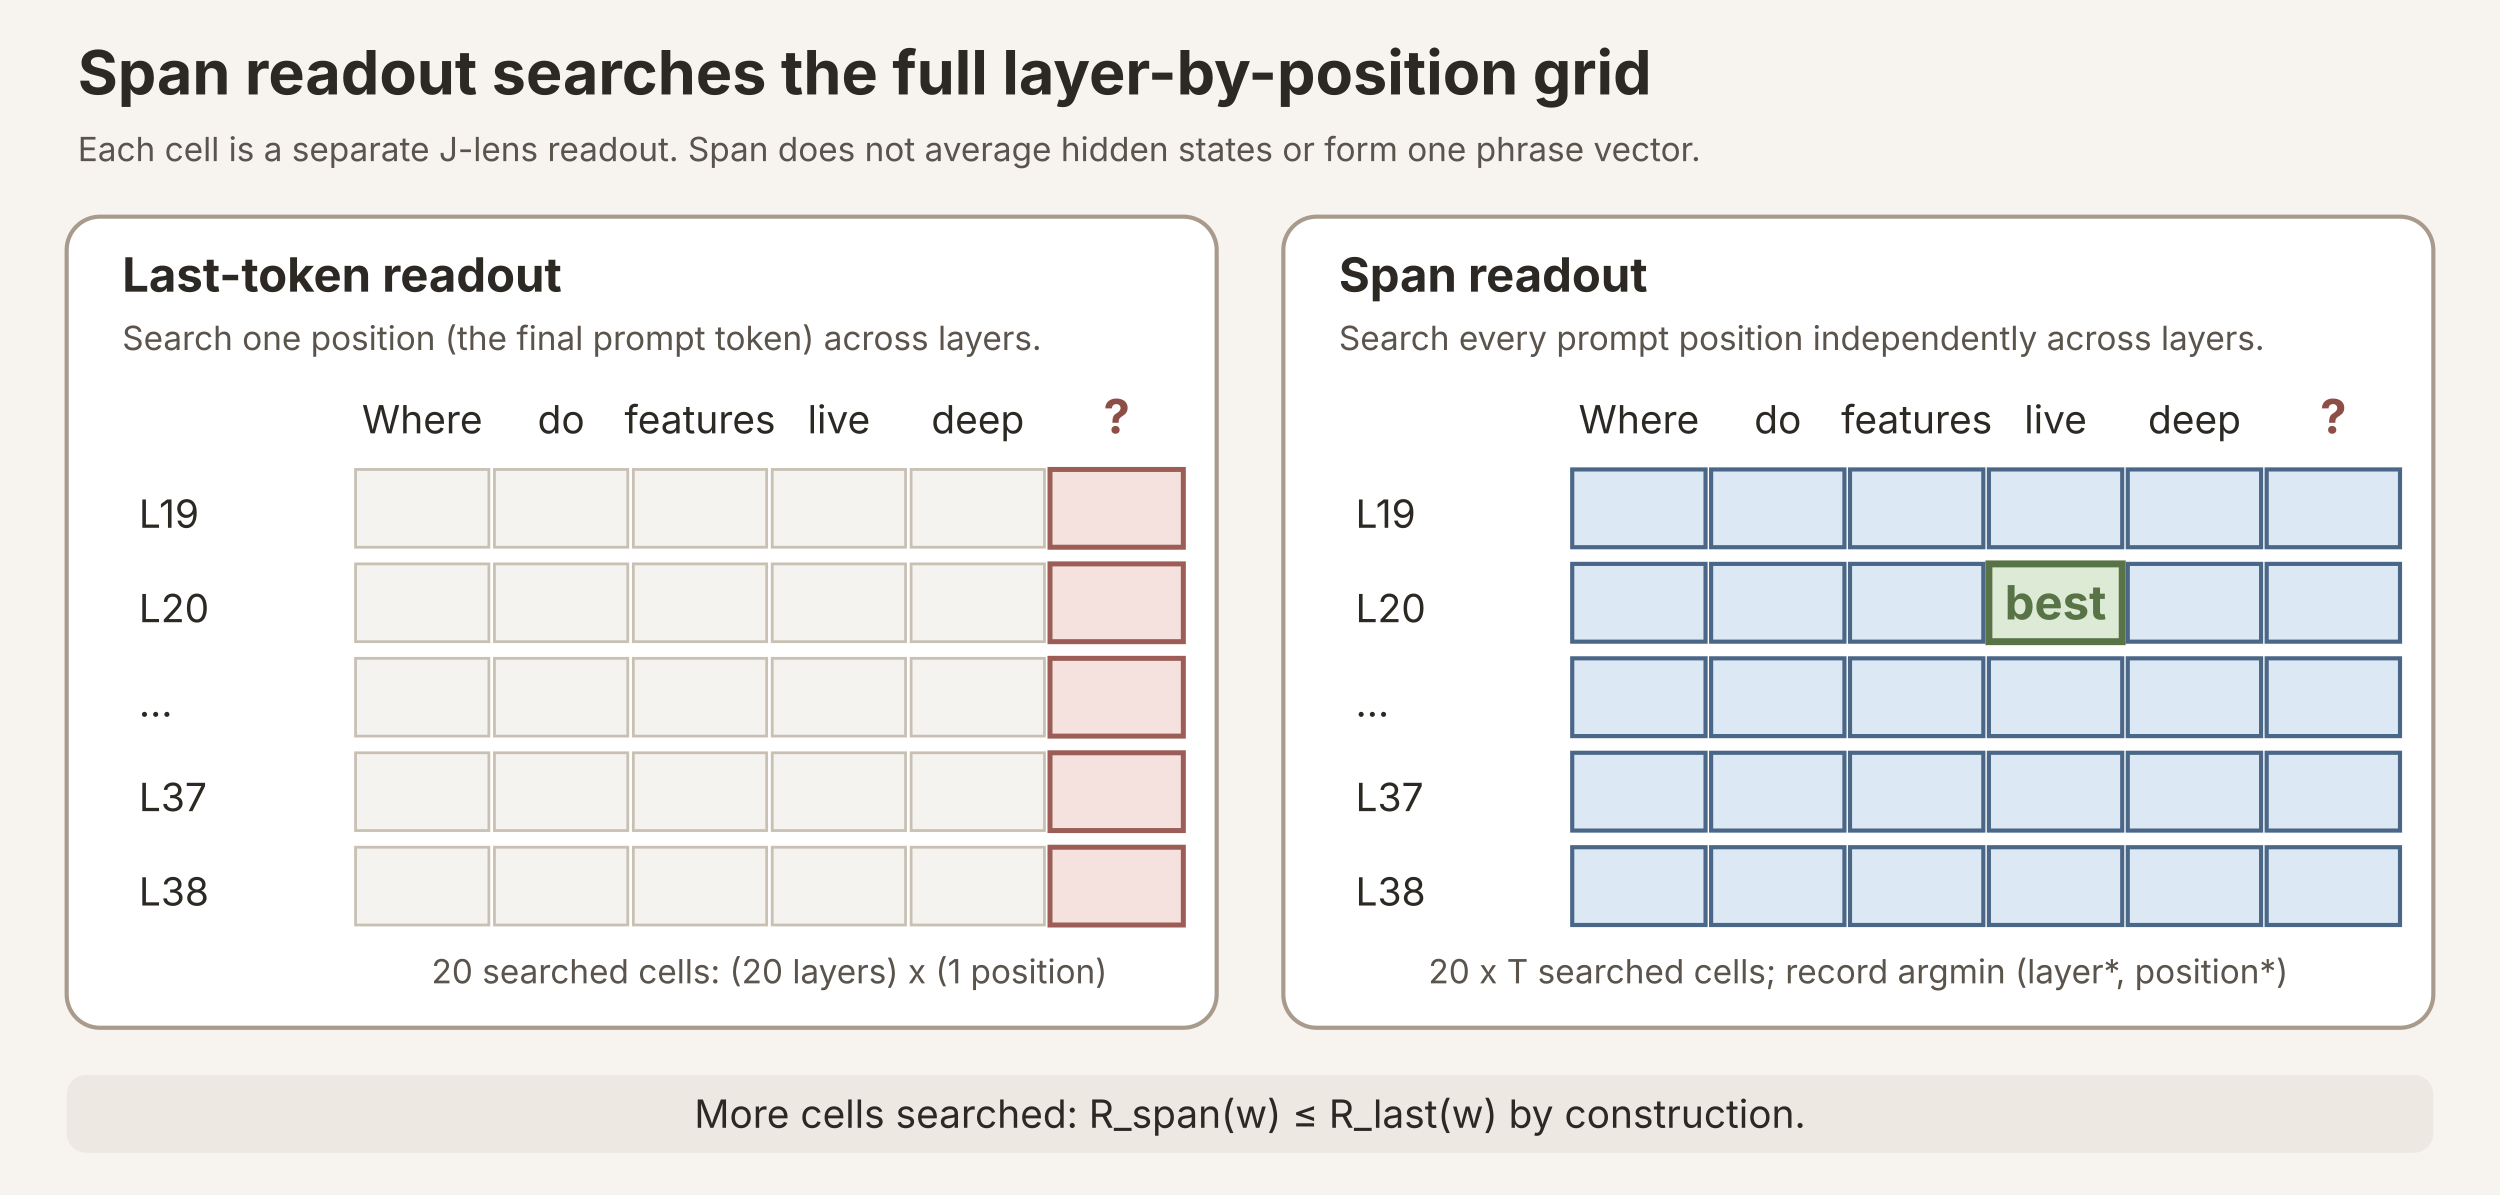
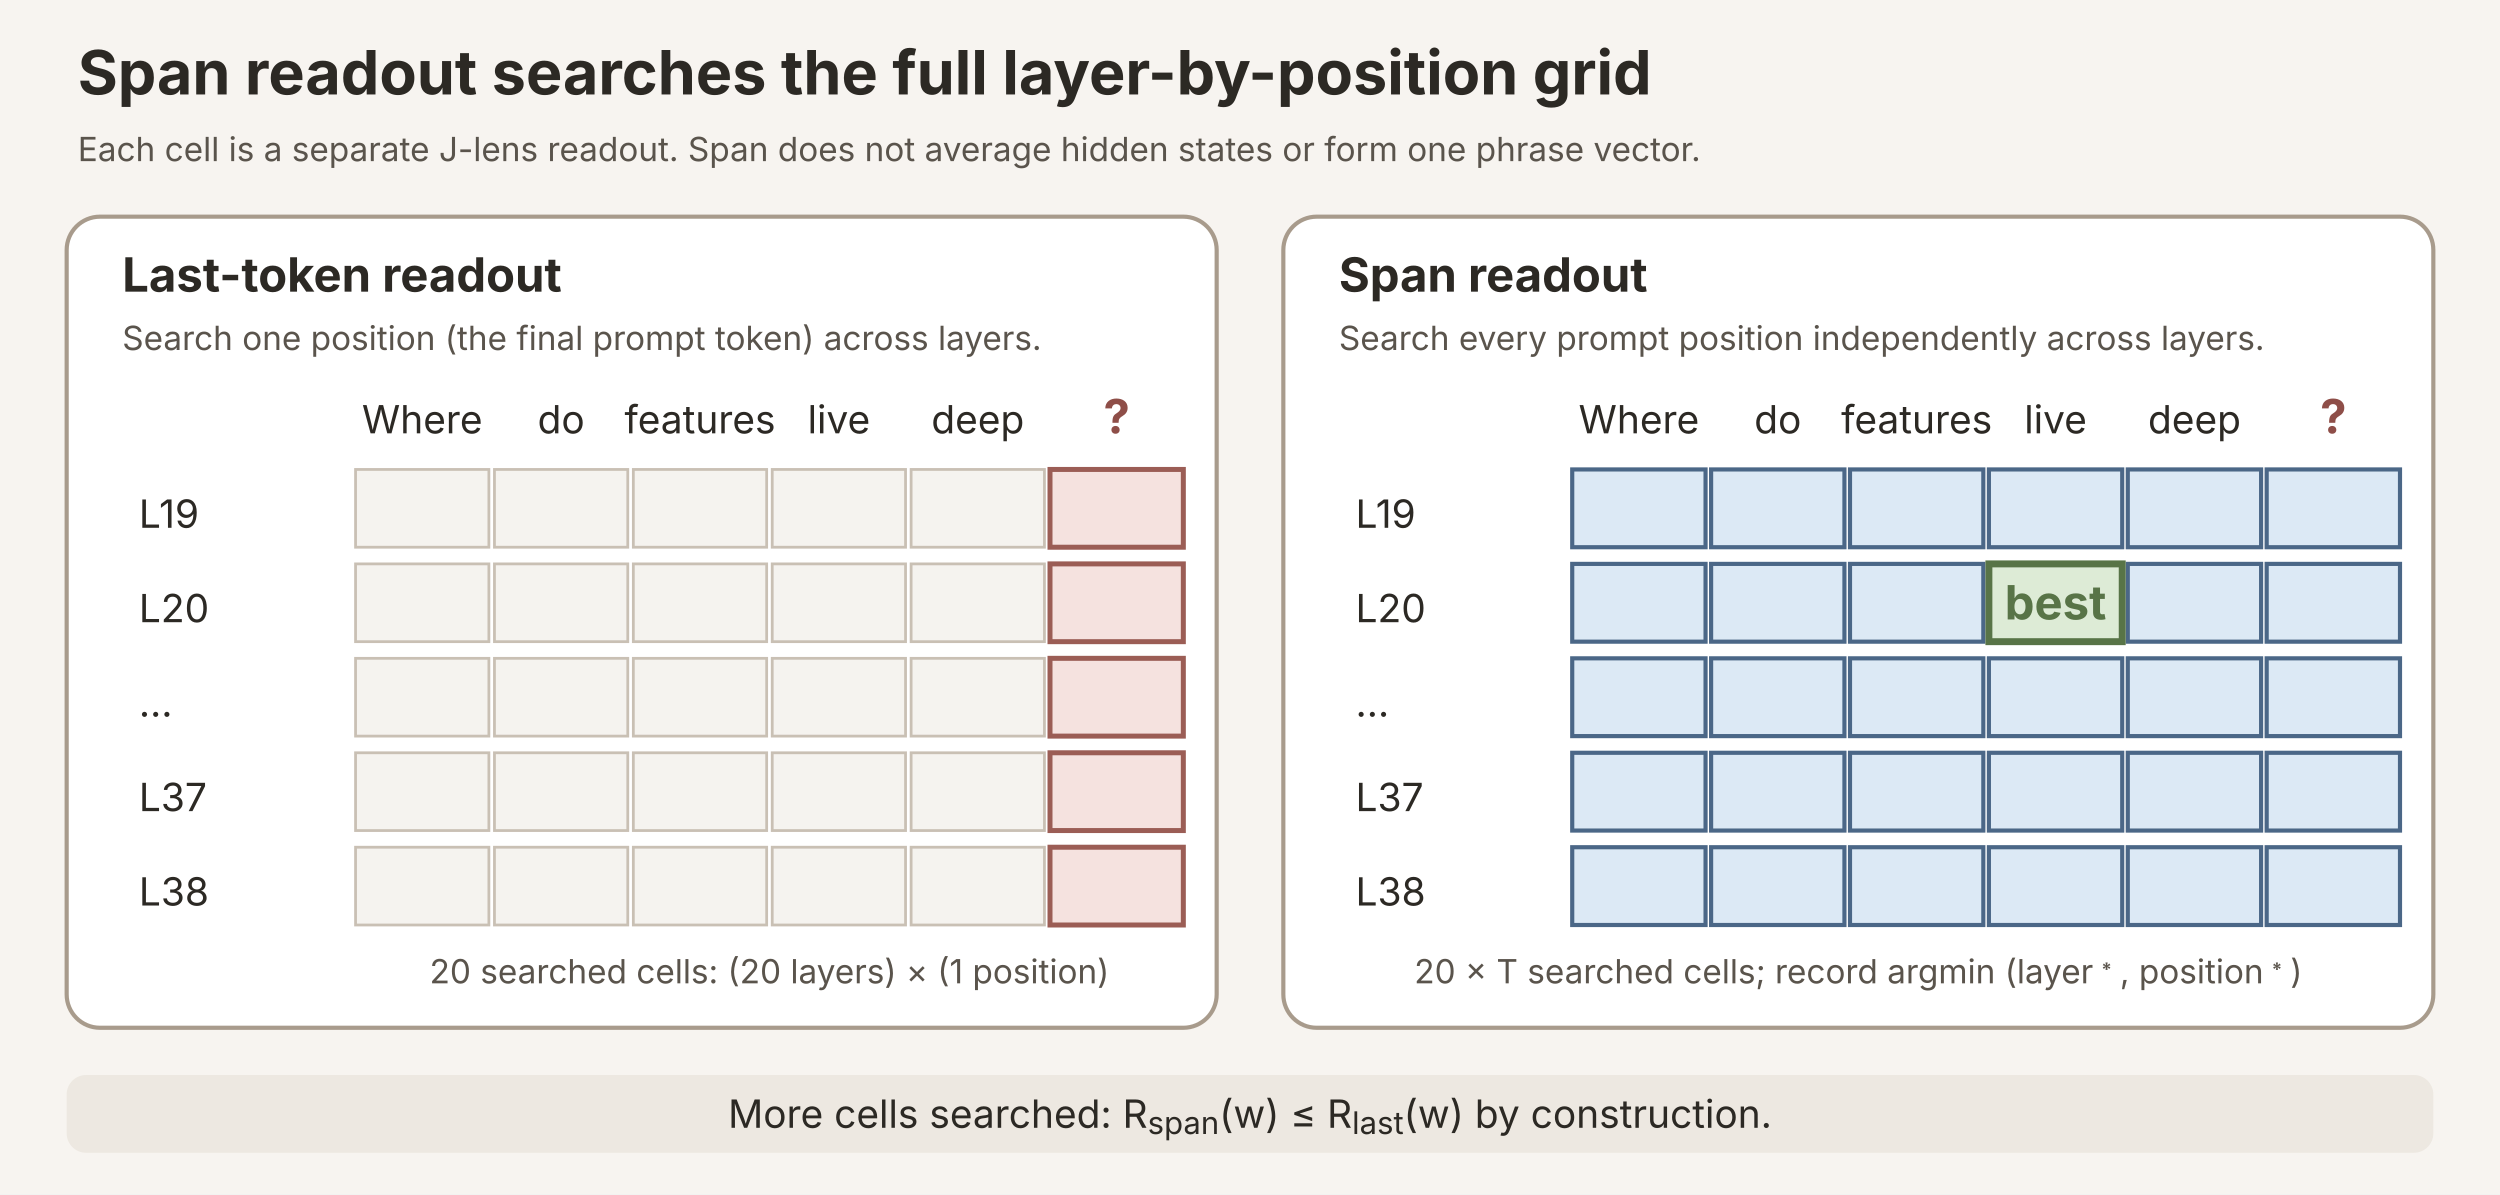
<svg xmlns="http://www.w3.org/2000/svg" width="900" height="430" viewBox="0 0 900 430" role="img" aria-labelledby="title desc">
  <rect width="100%" height="100%" fill="#F7F4F0" />
  <style>
    .t{font-family:Inter,Arial,Helvetica,sans-serif;fill:#2C2924}
    .h{font-size:22px;font-weight:700}
    .sh{font-size:17px;font-weight:700}
    .s{font-size:14px}
    .m{font-size:12px;fill:#5A544C}
    .panel{fill:#FFFFFF;stroke:#A89B8C;stroke-width:1.5}
    .cell{fill:#F5F3EF;stroke:#C9C0B4;stroke-width:1}
    .searched{fill:#DCE9F5;stroke:#4B6787;stroke-width:1.5}
    .best{fill:#DDEBD6;stroke:#587447;stroke-width:2.5}
    .punct{fill:#F5E2DF;stroke:#9B5D55;stroke-width:1.8}
    .blue{fill:#35597B}
    .green{fill:#587447}
    .red{fill:#8E4E48}
    .brace{stroke:#4B6787;stroke-width:2;fill:none}
  </style>
  <text x="28" y="34" class="t h">Span readout searches the full layer-by-position grid</text>
  <text x="28" y="58" class="t m">Each cell is a separate J-lens readout. Span does not average hidden states or form one phrase vector.</text>
  <rect class="panel" x="24" y="78" width="414" height="292" rx="12" />
  <text x="44" y="105" class="t sh">Last-token readout</text>
  <text x="44" y="126" class="t m">Search one position (the final prompt token) across layers.</text>
  <text x="152" y="156" text-anchor="middle" class="t s">Where</text>
  <text x="202" y="156" text-anchor="middle" class="t s">do</text>
  <text x="252" y="156" text-anchor="middle" class="t s">features</text>
  <text x="302" y="156" text-anchor="middle" class="t s">live</text>
  <text x="352" y="156" text-anchor="middle" class="t s">deep</text>
  <text x="402" y="156" text-anchor="middle" class="t sh red">?</text>
  <text x="50" y="190" class="t s">L19</text>
  <text x="50" y="224" class="t s">L20</text>
  <text x="50" y="258" class="t s">...</text>
  <text x="50" y="292" class="t s">L37</text>
  <text x="50" y="326" class="t s">L38</text>
  <g>
    <rect class="cell" x="128" y="169" width="48" height="28" />
    <rect class="cell" x="178" y="169" width="48" height="28" />
    <rect class="cell" x="228" y="169" width="48" height="28" />
    <rect class="cell" x="278" y="169" width="48" height="28" />
    <rect class="cell" x="328" y="169" width="48" height="28" />
    <rect class="cell" x="128" y="203" width="48" height="28" />
    <rect class="cell" x="178" y="203" width="48" height="28" />
    <rect class="cell" x="228" y="203" width="48" height="28" />
    <rect class="cell" x="278" y="203" width="48" height="28" />
    <rect class="cell" x="328" y="203" width="48" height="28" />
    <rect class="cell" x="128" y="237" width="48" height="28" />
    <rect class="cell" x="178" y="237" width="48" height="28" />
    <rect class="cell" x="228" y="237" width="48" height="28" />
    <rect class="cell" x="278" y="237" width="48" height="28" />
    <rect class="cell" x="328" y="237" width="48" height="28" />
    <rect class="cell" x="128" y="271" width="48" height="28" />
    <rect class="cell" x="178" y="271" width="48" height="28" />
    <rect class="cell" x="228" y="271" width="48" height="28" />
    <rect class="cell" x="278" y="271" width="48" height="28" />
    <rect class="cell" x="328" y="271" width="48" height="28" />
    <rect class="cell" x="128" y="305" width="48" height="28" />
    <rect class="cell" x="178" y="305" width="48" height="28" />
    <rect class="cell" x="228" y="305" width="48" height="28" />
    <rect class="cell" x="278" y="305" width="48" height="28" />
    <rect class="cell" x="328" y="305" width="48" height="28" />
  </g>
  <rect class="punct" x="378" y="169" width="48" height="28" />
  <rect class="punct" x="378" y="203" width="48" height="28" />
  <rect class="punct" x="378" y="237" width="48" height="28" />
  <rect class="punct" x="378" y="271" width="48" height="28" />
  <rect class="punct" x="378" y="305" width="48" height="28" />
-   <text x="277" y="354" text-anchor="middle" class="t m">20 searched cells: (20 layers) x (1 position)</text>
+   <text x="277" y="354" text-anchor="middle" class="t m">20 searched cells: (20 layers) × (1 position)</text>
  <rect class="panel" x="462" y="78" width="414" height="292" rx="12" />
  <text x="482" y="105" class="t sh">Span readout</text>
  <text x="482" y="126" class="t m">Search every prompt position independently across layers.</text>
  <text x="590" y="156" text-anchor="middle" class="t s">Where</text>
  <text x="640" y="156" text-anchor="middle" class="t s">do</text>
  <text x="690" y="156" text-anchor="middle" class="t s">features</text>
  <text x="740" y="156" text-anchor="middle" class="t s">live</text>
  <text x="790" y="156" text-anchor="middle" class="t s">deep</text>
  <text x="840" y="156" text-anchor="middle" class="t sh red">?</text>
  <text x="488" y="190" class="t s">L19</text>
  <text x="488" y="224" class="t s">L20</text>
  <text x="488" y="258" class="t s">...</text>
  <text x="488" y="292" class="t s">L37</text>
  <text x="488" y="326" class="t s">L38</text>
  <g>
    <rect class="searched" x="566" y="169" width="48" height="28" />
    <rect class="searched" x="616" y="169" width="48" height="28" />
    <rect class="searched" x="666" y="169" width="48" height="28" />
    <rect class="searched" x="716" y="169" width="48" height="28" />
    <rect class="searched" x="766" y="169" width="48" height="28" />
    <rect class="searched" x="816" y="169" width="48" height="28" />
    <rect class="searched" x="566" y="203" width="48" height="28" />
    <rect class="searched" x="616" y="203" width="48" height="28" />
    <rect class="searched" x="666" y="203" width="48" height="28" />
    <rect class="searched" x="716" y="203" width="48" height="28" />
    <rect class="searched" x="766" y="203" width="48" height="28" />
    <rect class="searched" x="816" y="203" width="48" height="28" />
    <rect class="searched" x="566" y="237" width="48" height="28" />
    <rect class="searched" x="616" y="237" width="48" height="28" />
    <rect class="searched" x="666" y="237" width="48" height="28" />
    <rect class="searched" x="716" y="237" width="48" height="28" />
    <rect class="searched" x="766" y="237" width="48" height="28" />
    <rect class="searched" x="816" y="237" width="48" height="28" />
    <rect class="searched" x="566" y="271" width="48" height="28" />
    <rect class="searched" x="616" y="271" width="48" height="28" />
    <rect class="searched" x="666" y="271" width="48" height="28" />
    <rect class="searched" x="716" y="271" width="48" height="28" />
    <rect class="searched" x="766" y="271" width="48" height="28" />
    <rect class="searched" x="816" y="271" width="48" height="28" />
    <rect class="searched" x="566" y="305" width="48" height="28" />
    <rect class="searched" x="616" y="305" width="48" height="28" />
    <rect class="searched" x="666" y="305" width="48" height="28" />
    <rect class="searched" x="716" y="305" width="48" height="28" />
    <rect class="searched" x="766" y="305" width="48" height="28" />
    <rect class="searched" x="816" y="305" width="48" height="28" />
  </g>
  <rect class="best" x="716" y="203" width="48" height="28" />
  <text x="740" y="223" text-anchor="middle" class="t sh green">best</text>
-   <text x="669" y="354" text-anchor="middle" class="t m">20 x T searched cells; record argmin (layer*, position*)</text>
+   <text x="669" y="354" text-anchor="middle" class="t m">20 × T searched cells; record argmin (layer<tspan baseline-shift="super" font-size="80%">∗</tspan>, position<tspan baseline-shift="super" font-size="80%">∗</tspan>)</text>
  <rect x="24" y="387" width="852" height="28" rx="7" fill="#EDE8E1" />
-   <text x="450" y="406" text-anchor="middle" class="t s">More cells searched: R_span(w) ≤ R_last(w) by construction.</text>
+   <text x="450" y="406" text-anchor="middle" class="t s">More cells searched: R<tspan baseline-shift="sub" font-size="80%">span</tspan>(w) ≤ R<tspan baseline-shift="sub" font-size="80%">last</tspan>(w) by construction.</text>
</svg>
